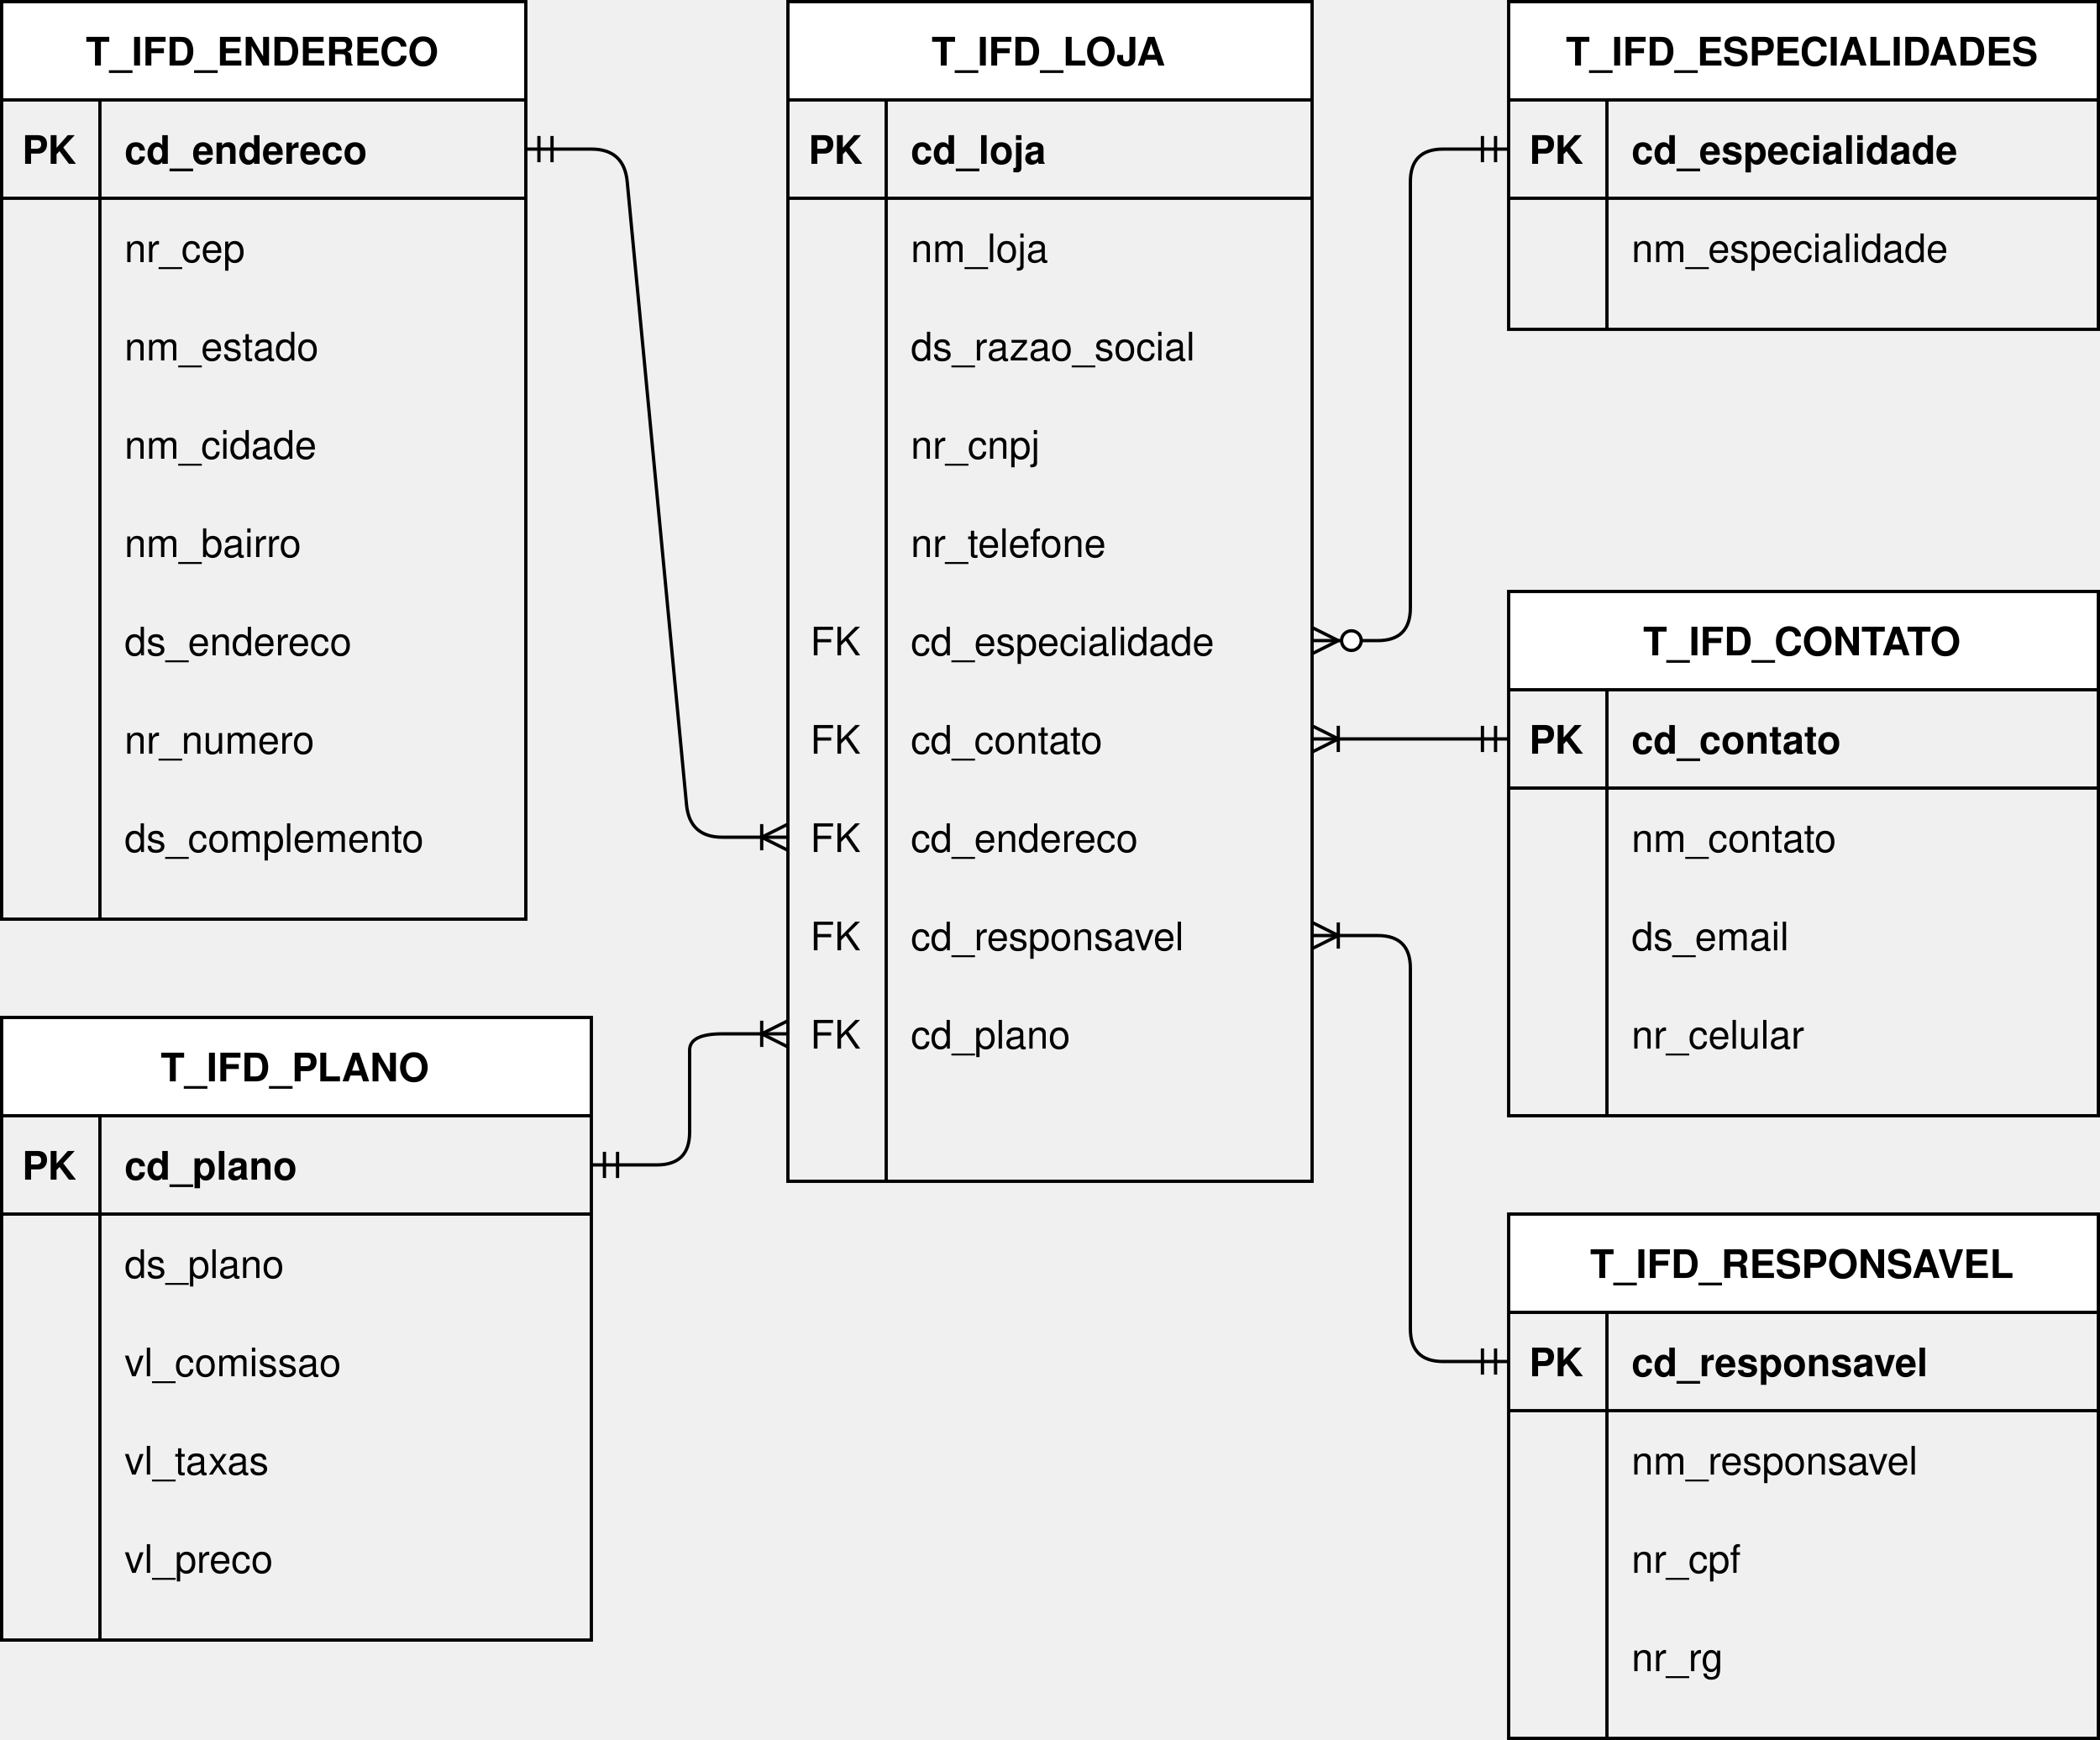
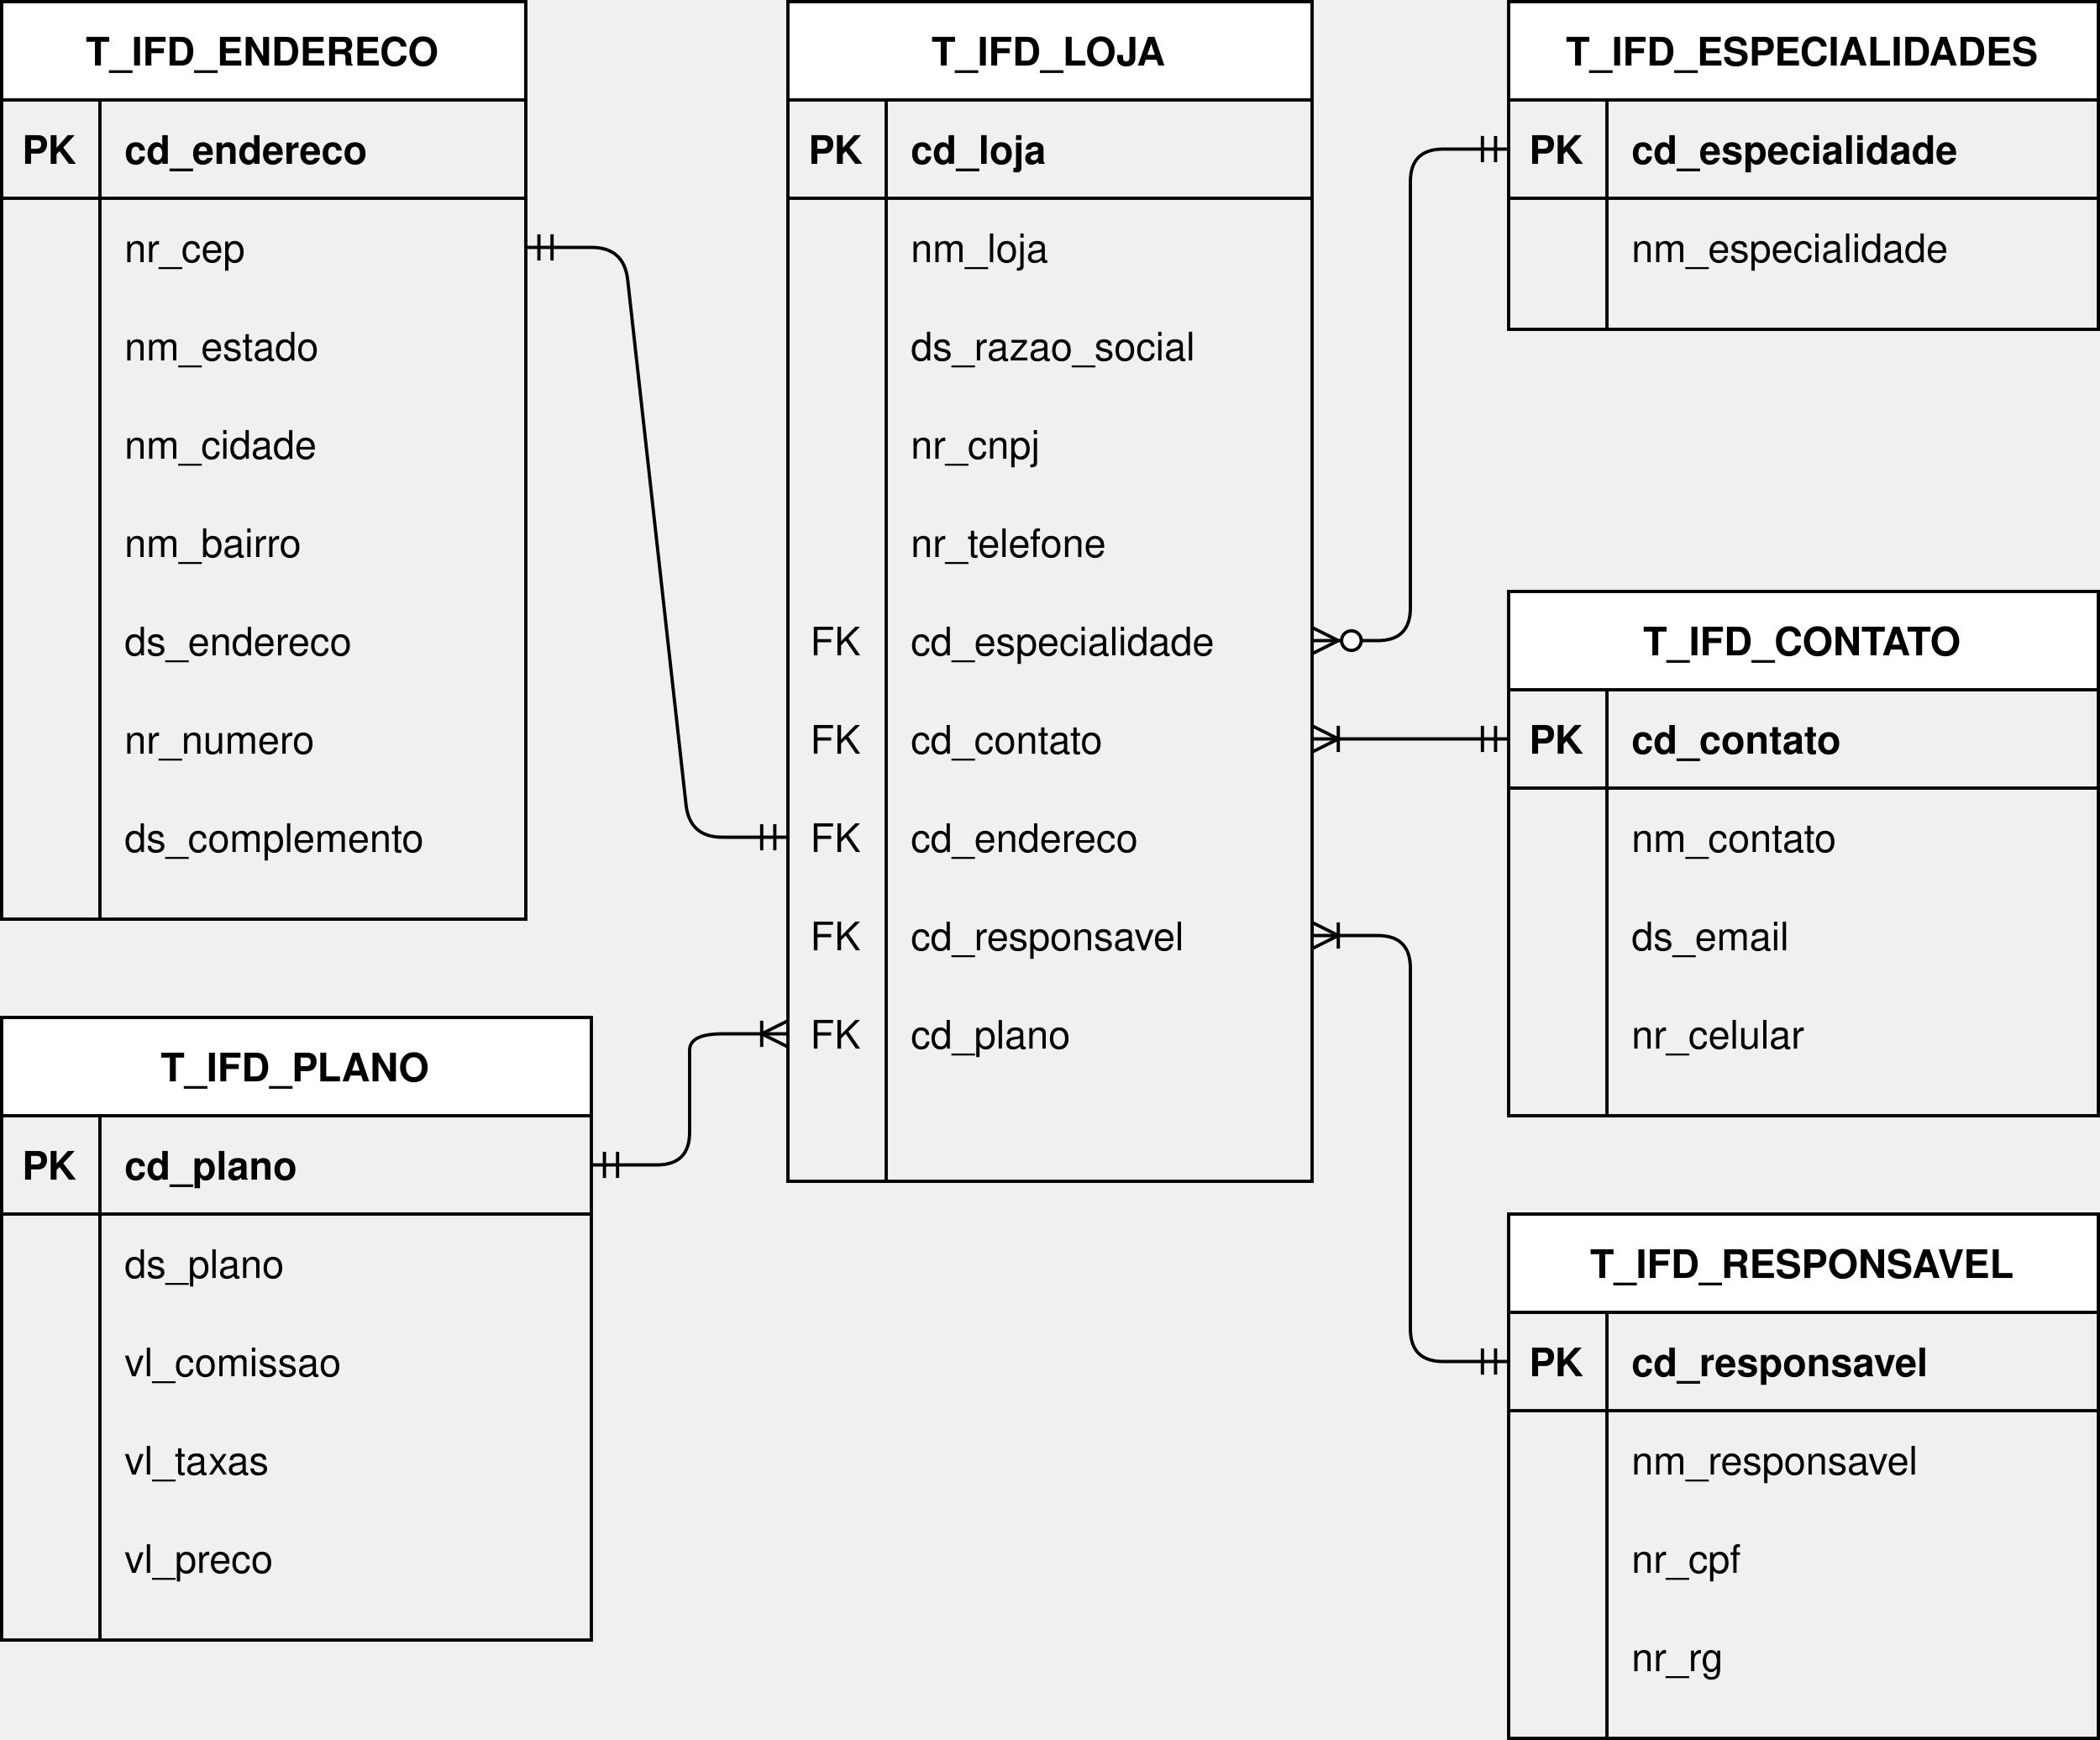
- <svg xmlns="http://www.w3.org/2000/svg" host="65bd71144e" version="1.1" width="641px" height="531px" viewBox="-0.5 -0.5 641 531" content="&lt;mxfile&gt;&lt;diagram id=&quot;hc0DqKiAPrMs2wbI2d8e&quot; name=&quot;Page-1&quot;&gt;7Z3xc6I4FMf/Gn+8HSNi64+tdff2zm07bedu7ycnC6myg4SJaVf3r78gBJTEHdAYQpaZzlQiRPi+54e85PHsOZPV5hOB8fIL9lHYG/T9Tc+56w0GYDjos39JyzZtcV2QNixI4Gc7FQ3PwU+UNWbHLd4CH60PdqQYhzSIDxs9HEXIowdtkBD843C3VxwefmoMF0hoePZgKLb+G/h0mbaO+/2i/U8ULJbZJ7v8jRXk+2YN6yX08Y+9JmfacyYEY5q+Wm0mKEy047Kkx3088m5+XgRFtMoBg/SAdxi+ZZf2Mv/88W4+e/jrJjtDuuVXzU42Tl5S+C1pul1TSGhmHKfPGpjcFAYRIqwB7LbDEMbrYLd72rIMQn8Gt/iN8o741u1rsEH+U2qbZF9mphnrLNlMOn9lnT9nJ5O8DcNgEbHXHrvU5BNvCVqzc5nBNc32EMXI9HlHhKLNXlMmzieEV4iSLduFv8sNteUmTjd/FFYHo6xtuWdxhzfCzNMWedeFNdiLzCBy4ziCcY6ahF0kDWD4xJwdRouddQ7FTxT0CY5fIFkgmjXEOEi0m74zgXKZgzCc4BAnNoxwlPREcZy9GaJXfuw3TClecVNlV553urtq95b9MR0m/Q9uz2WnO2HboNhmf8nuhE5wtKaEeU7SB2IG/IESI0oMOKhswMxgTlWDKbDXULDX49/1LLajFSwsVtsY/ZIxyl8azJR7DXfEWQa+jyKpyk5llfdkdS6kqiuo6vnzEH+HDUvL+ZPue7uOoRdEi1l65KikvXsB7TfHPfxSthi1gkhlS5lFpJFGIl2daS/lXxrkB7y/6jgaVZZYA46uBUmjVStwpFrrBvAz7vBzNn4qj2AV2IuHay3nz7iyxhr4A4Cgqb+eE/gT4vkae0xCO0BUXfQGQATEuLkjUV0S5bG1FhSdG0ybgSJQXWUdLBIj3ojMvSj+bgeDaqjdAIQG4p2gg1BtCLkaIZSfXrshVGMaVQOEJNOkDEIUsctPFLECRPUnrrWCSLwNdCCqDaJrnSASJ1U/Nj1VfRqKhpV11oEicX7U8+doHaMkLgt86NvCo+qyNxGdnT3Y74A0KGZvtIRnklCinUQqnM8IJAEgXT/brdRTbAeN6kjeCI66ZTMFOBpqxZG4ctZWHBm1egaAuH6WDJEiHxHkWcMjo1fRAOjW0RTw6Eonj/hUuQU8Mms1TTKJynhEWMzGXAe+I0tW0+rI3sh62rkzox2SEktoRZIYZLcUSTWU1oIkMRRmSIpDGNkyPqoheBPT2eLYP02Kn97fTZ+mk4ejVviNEuP/ODUzfnCtwkRiFGHi7UJvavxVZRs2kBsvyd1raXJ87ntG3C0cMTBoUTx9Wop8DQs0cPtwurQMBWzSmSXvnBt8mDGOdarfxHWASZqW4aHYdCYpF7sJBnUZGQoYpDNV3hGX6VrJIKPyMRxx4S1azZmDQN/4oZFyvZvA0LnPn3UY6mnOk3fOjawN4VB1lXVwSAx+GYc8ixLCaujdAIfcLh9MBYd0psq7545gzeCQa1QymCsOMhmHvsGAEEvGQzX0boJDXSKYCg7pzJR37Sih4BqVBeaKg0x/3ZpJa+WKN0GiLgVMAYm0psjzfttOIqPyv0biYk1E5tHbClkzIjI68Ws06DikgEM6c+NHdlRSyD3PDA6J4S4bEXl4FYdoxc7ZEhjVEL0JGInhcZr4NXm4f7l56fK+Ep05an6VBn8tMRBQURF11I4AWmveV+61Z+V9yUym5Dslxs8tzfsaGRVCj6TPUbXksc7T0r5qGOAXNw/3UgbpImoFaJKlfV0KTVd2BNQjowLqK0lAvWoLl5QL3gCHrrqIWgGHZKlfF+OQHQF17nhmcEgaUKMVDCx5orOG3E1Q6Nx0xo5CvSOZXxfD0LmxtSEYqq6yDgyJ4e8uCz58CyGxBETVBW8ARGNxPJrO6T3Obu67Gb2e5EnOoewxcumU3liFgdoxXtU6pTeubsQGpvTG4ni1pVN6ue8Zca8Yt/e5/9Mm9GrI38SdoxvCKgCTzgm9sR0j2LFRI9ixOIJlgXQrqKRc7iYo1I5KF4ZTSOd03vjchSBDKGRUmQvAY5I9Vd/DJEEmWK+hLSRSUtfiUiQC/a6whQIUaZ3TA/1zo2szYFT4niE0EkNgRiMKN6xXK1BUR/BGWNQVuFDBItkTnZdjkR0lLgrfM4RFYtTLWBTb8yRVHcGbYJHkx3QE4ZG/QHyCjF1YQLdPKIQ0wNG0eCedRksXGwC7utslXYWZb6LIvyFkJ9X0iRnjBX+B0baXrVAUb61g5D/sbIU2Af3Kj2av/0us8sHNtu42/DuQbGz5RsQu/uv+xt5RyWZx2G6LHycxWiYBfiNepgEv20Y5ZpPdeKn0RKCqX6U8GDhYjOCNZCfsOzo4D5mBs894TJhcuE4pv9kpu0h6RdlBhZcI/YByonS5o1QGoaOdu+XXXdEDK0x8NeiB/VM8EFzAA3kG6aEHOoZ5YO5y3HPKy2xVXbDc0RBc0AWPFc19mj4/Ptw/3/wznR29Hf1Gq63l5yeGVSfIlTw/AbrCuRIbqqmce7Fxsz2lc4FZtXPzB8la++MPp6271jFDEwPqroKuEkjpXHoFltTQBWYV0QWyKrqrNhFKveyNEKmbblRBJJ3LsMCSirrArJK6QFZTl8y9+NUWEpk92diV1FVCIr2rsJYU1QVmVdUFsrK6ZE4WtpBISU3di5FoWOGxxW7SeS/aPpx1znzXnFlnPjmcEdLtl5yk6qzzwD3saFT+wS+Fs87DCuPybumtyLQ/cEGulTEueHXoOMOy41ReehuVPLC8gKLSA4/VjJo+P04nn29mn+9u7qbPR29Jv/HSR9VoEJRJdNrtqisdJZpwaHTtKDC0pnhU4X5mDJ2H0vJRaB0jj0nYih+mOHHto4YhGhlVd2WkVGBK69oHd4a2h/e575nBKFdaSqpVjFIvfBNMkpTrF4RXG2X9RAS3MdQfShLM+M+5GxNm5fUdeKTvnhhnuaWOhuWOTo6z2CbBmO7vTmC8/IJ9lOzxPw==&lt;/diagram&gt;&lt;/mxfile&gt;">
+ <svg xmlns="http://www.w3.org/2000/svg" host="65bd71144e" version="1.1" width="641px" height="531px" viewBox="-0.5 -0.5 641 531" content="&lt;mxfile&gt;&lt;diagram id=&quot;hc0DqKiAPrMs2wbI2d8e&quot; name=&quot;Page-1&quot;&gt;7Z1Rc9o4EMc/DY+9QRhDeEwI7fWOJpkkc9d7YlRbAXeM5RFOAv30J2PLBiRaG4Qkq57pTLFsC/u/m5+1q7XoOOPl+hOB8eIL9lHY6XX9dce57fR6PXcI6H9pyyZrGThXWcOcBH7WBMqGp+AHyhu7eetr4KPV3oEJxmESxPuNHo4i5CV7bZAQ/L5/2AsO9781hnPENTx5MORb/w38ZJG1jrrdsv1PFMwX+Te7bMcSsmPzhtUC+vh9p8mZdJwxwTjJPi3XYxSm2jFZsvM+HtlbXBdBUVLlhF52whsMX/Nbe559/ng7m97/dZ1fYbJhd00vNk4/JvBb2nSzSiBJcuM4XdpA5U5gECFCG8B2OwxhvAq2h2ctiyD0p3CDXxPWEdu6eQnWyH/MbJMeS800pZ2lm2nnL7Tzp/xi0t0wDOYR/ezRW02/8YagFb2WKVwl+RG8GLk+b4gkaL3TlIvzCeElSsiGHsL2MkNtmImzzffS6mCQty12LO6wRph72rzourQG/ZAbRGwchzPOUZPQm0wCGD5SZ4fRfGudffFTBX2C42dI5ijJG2IcpNpN3qhAhcxBGI5xiFMbRjhKe0pwnO8M0Qs79xtOErxkpsrvvOh0e9fuDf1HdRh3/3A7Lr3cMd0G5Tb9lx5OkjGOVgmhnpP2gagB31FqRIEBe5UNmBvMqWowCfbqc/Z6+Luexba0gqXFahuje2CMwz8aTJV7CbfEWQS+jyKhyk5llXdkdS6kqsup6vmzEH+HmqVl/MmOvVnF0Aui+TQ7c3CgvXsB7dfHPfxSthg0gkiHljKLSAOFRBqeaS/pfzTID1h/1XE0qCyxAhxdcZJGy0bgSLbWGvAzavFzNn4qj2Al2IuFaw3nz6iyxgr4AwCnqb+aEfgD4tkKe1RCO0BUXXQNIAJ83NySqC6JithaCYrODabNQBGorrIKFvERb0RmXhR/t4NBNdTWAKEe/yRoIVQbQq5CCBWX12wI1UijKoCQIE1KIZQgevupIlaAqH7iWimI+MdAC6LaILpSCSI+qfpRd6r6NBT1K+usAkV8ftTzZ2gVozQuC3zo28Kj6rLriM7OHuy3QOqV2Rsl4ZkglGgmkUrnMwJJAAjnz7Yz9Qm2g0Z1JNeCo3baTAKO+kpxxM+cNRVHRs2eAcDPn6VDpMhHBHnW8MjoWTQA2nk0CTwaquQRS5VbwCOzZtMESVTKI0JjNuo68A1ZMptWR3Yt82nnZkZbJKWWUIokPshuKJJqKK0ESXwoTJEUhzCyZXxUQ3Ad6Wx+7J8VxU/ubiePk/H9USv8RoXxH06tjO9dyTARH0WY+LhQWxo/rGxDDbXxgtq9hhbHF75nxNPC4QODBsXTp5XI17CAhseH05ZlSGCTyip559zgw4xxrFP9Ia4CTMKyDA/FpjNJutg6GNRWZEhgkMpSeYefpmskg4yqx3D4ibdoOaMOAn3jh0bS9daBoXPfP2sx1FFcJ++cG1kbwqHqKqvgEB/8Ug55FhWE1dBbA4fcth5MBodUlsq7545gzeCQa1QxmMsPMimHvsGAEEvGQzX01sGhthBMBodUVsq7diyh4BpVBebyg0x/1ZiktXTFdZCoLQGTQCKlJfKs36aTyKj6rwE/WRORWfS6RNaMiIwu/Br0Wg5J4JDK2viBHSspFJ5nBof4cJeOiDy8jEO0pNdsCYxqiK4DRnx4nBV+je/vnq+f27qvVGeGmp+VwV8JDARkrIg6aEYArbTuq/Das+q+RCaT8jfFx88NrfsaGBVCD4TvUTXktc7Tyr5qGOAnDw/3UgZpI2oJaBKVfV0KTUM7AuqBUQH1UBBQL5vCJemCa+DQsI2oJXBIVPp1MQ7ZEVAXjmcGh4QBNVrCwJI3OmvIrYNC55YzthTqHKn8uhiGzo2tDcFQdZVVYIgPf7dV8OFrCIklIKouuAYQjfjxaJbTe5he37UZvY7gTc6+6DVyYUpvJMNAzRivKk3pjaobUUNKb8SPVxua0it8z4hnxai57/2fltCrIb+OJ0c7hJUAJpUJvZEdI9iRUSPYET+CpYF0I6gkXW4dFGrGSheGU0hlOm907kSQIRQyapkLwGKSHVXfwrRAJlitoC0kkrKuxaVIBLrtwhYSUKQ0pwe650bXZsCo9D1DaMSHwJRGCVzTXq1AUR3BtbCoXeBCBotEb3RejkV2LHFR+p4hLOKjXsqi2J43qeoIroNFVX4VG/lzxBJk9MaCZPOIQpgEOJqUe7I0WjbZAOjd3SySZZj7Jor8a0K2Uk0eqTGe8RcYbTr5DEW5awkj/35rK7QOkq/M0enn/9LPf7j51u16Z9fthm1E9Oa/Fl9JN3bOSjfL07Zb7DyB0XIJ8Cvxcg1Y/V7CMJsexn66IRWo6p9SEQzsTUawRrIV9g3tXYfIwPl3PKRM3nEd5hOswPlwkiO7pfys0k1+2VEfHHSU6cB1tPW34sYruuCxJUsfJ08P93dP1/9Mpkdh8BvNdR1Wr/erpielVK+DdtlSgQ3lrFt6sVGLPQuXArNWLi1e42ns0vunzXrVMYOO4Uy7fqkUSKmc+AKWrGAKzFrCFIjWMF02iVDyZddCpDbZI4NIKifBgCXrmQKzFjQFohVNycyLX2whkdmpnnZBUykkUjsHZsmSpsCsNU2BaFFTMiNzW0gkZUXTi5GoX+GlsTbpvBNt72edc981J+vMksM5Id3ugZNUzTr33P2OBoc/tyQx69yvMC7X6IPgFB/sXsAHWZ3zngsyrYxxweG+4/QPHaeqBxapcuaBhxMoMj3w2Io9k6eHyfjz9fTz7fXt5OnoI+k3nvqoGg2CQxKd9rhqF+7hTdg3euUe0Ldm6Z7S/cwYOvfFP4K+ipFHJWzEzwKcOPdRwxBaRtXtIj4yMKV07oM5Q9PD+8L3zGCUK1zIp1GMki+8DiYJFkvnhJcbZf1ABDcx1O8LCszYj2kbE2YVb9ezSN89Mc5yDzrqH3YkMc6qsly8XB8s/ey4A57oTKc4rtCJfu2RQOCRjmYH/FCEfqzC8dRI/wM46AlISzbRTYJxsns4gfHiC/ZResT/&lt;/diagram&gt;&lt;/mxfile&gt;">
  <defs>
    <clipPath id="mx-clip-240-30-30-30-0">
      <rect x="240" y="30" width="30" height="30" />
    </clipPath>
    <clipPath id="mx-clip-276-30-124-30-0">
      <rect x="276" y="30" width="124" height="30" />
    </clipPath>
    <clipPath id="mx-clip-276-60-124-30-0">
      <rect x="276" y="60" width="124" height="30" />
    </clipPath>
    <clipPath id="mx-clip-276-90-124-30-0">
      <rect x="276" y="90" width="124" height="30" />
    </clipPath>
    <clipPath id="mx-clip-276-120-124-30-0">
      <rect x="276" y="120" width="124" height="30" />
    </clipPath>
    <clipPath id="mx-clip-276-150-124-30-0">
      <rect x="276" y="150" width="124" height="30" />
    </clipPath>
    <clipPath id="mx-clip-240-180-30-30-0">
      <rect x="240" y="180" width="30" height="30" />
    </clipPath>
    <clipPath id="mx-clip-276-180-124-30-0">
      <rect x="276" y="180" width="124" height="30" />
    </clipPath>
    <clipPath id="mx-clip-240-210-30-30-0">
      <rect x="240" y="210" width="30" height="30" />
    </clipPath>
    <clipPath id="mx-clip-276-210-124-30-0">
      <rect x="276" y="210" width="124" height="30" />
    </clipPath>
    <clipPath id="mx-clip-240-240-30-30-0">
      <rect x="240" y="240" width="30" height="30" />
    </clipPath>
    <clipPath id="mx-clip-276-240-124-30-0">
      <rect x="276" y="240" width="124" height="30" />
    </clipPath>
    <clipPath id="mx-clip-240-270-30-30-0">
      <rect x="240" y="270" width="30" height="30" />
    </clipPath>
    <clipPath id="mx-clip-276-270-124-30-0">
      <rect x="276" y="270" width="124" height="30" />
    </clipPath>
    <clipPath id="mx-clip-240-300-30-30-0">
      <rect x="240" y="300" width="30" height="30" />
    </clipPath>
    <clipPath id="mx-clip-276-300-124-30-0">
      <rect x="276" y="300" width="124" height="30" />
    </clipPath>
    <clipPath id="mx-clip-0-30-30-30-0">
      <rect x="0" y="30" width="30" height="30" />
    </clipPath>
    <clipPath id="mx-clip-36-30-124-30-0">
      <rect x="36" y="30" width="124" height="30" />
    </clipPath>
    <clipPath id="mx-clip-36-60-124-30-0">
      <rect x="36" y="60" width="124" height="30" />
    </clipPath>
    <clipPath id="mx-clip-36-90-124-30-0">
      <rect x="36" y="90" width="124" height="30" />
    </clipPath>
    <clipPath id="mx-clip-36-120-124-30-0">
      <rect x="36" y="120" width="124" height="30" />
    </clipPath>
    <clipPath id="mx-clip-36-150-124-30-0">
      <rect x="36" y="150" width="124" height="30" />
    </clipPath>
    <clipPath id="mx-clip-36-180-124-30-0">
      <rect x="36" y="180" width="124" height="30" />
    </clipPath>
    <clipPath id="mx-clip-36-210-124-30-0">
      <rect x="36" y="210" width="124" height="30" />
    </clipPath>
    <clipPath id="mx-clip-36-240-124-30-0">
      <rect x="36" y="240" width="124" height="30" />
    </clipPath>
    <clipPath id="mx-clip-460-210-30-30-0">
      <rect x="460" y="210" width="30" height="30" />
    </clipPath>
    <clipPath id="mx-clip-496-210-144-30-0">
      <rect x="496" y="210" width="144" height="30" />
    </clipPath>
    <clipPath id="mx-clip-496-240-144-30-0">
      <rect x="496" y="240" width="144" height="30" />
    </clipPath>
    <clipPath id="mx-clip-496-270-144-30-0">
      <rect x="496" y="270" width="144" height="30" />
    </clipPath>
    <clipPath id="mx-clip-496-300-144-30-0">
      <rect x="496" y="300" width="144" height="30" />
    </clipPath>
    <clipPath id="mx-clip-0-340-30-30-0">
      <rect x="0" y="340" width="30" height="30" />
    </clipPath>
    <clipPath id="mx-clip-36-340-144-30-0">
      <rect x="36" y="340" width="144" height="30" />
    </clipPath>
    <clipPath id="mx-clip-36-370-144-30-0">
      <rect x="36" y="370" width="144" height="30" />
    </clipPath>
    <clipPath id="mx-clip-36-400-144-30-0">
      <rect x="36" y="400" width="144" height="30" />
    </clipPath>
    <clipPath id="mx-clip-36-430-144-30-0">
      <rect x="36" y="430" width="144" height="30" />
    </clipPath>
    <clipPath id="mx-clip-36-460-144-30-0">
      <rect x="36" y="460" width="144" height="30" />
    </clipPath>
    <clipPath id="mx-clip-460-400-30-30-0">
      <rect x="460" y="400" width="30" height="30" />
    </clipPath>
    <clipPath id="mx-clip-496-400-144-30-0">
      <rect x="496" y="400" width="144" height="30" />
    </clipPath>
    <clipPath id="mx-clip-496-430-144-30-0">
      <rect x="496" y="430" width="144" height="30" />
    </clipPath>
    <clipPath id="mx-clip-496-460-144-30-0">
      <rect x="496" y="460" width="144" height="30" />
    </clipPath>
    <clipPath id="mx-clip-496-490-144-30-0">
      <rect x="496" y="490" width="144" height="30" />
    </clipPath>
    <clipPath id="mx-clip-460-30-30-30-0">
      <rect x="460" y="30" width="30" height="30" />
    </clipPath>
    <clipPath id="mx-clip-496-30-144-30-0">
      <rect x="496" y="30" width="144" height="30" />
    </clipPath>
    <clipPath id="mx-clip-496-60-144-30-0">
      <rect x="496" y="60" width="144" height="30" />
    </clipPath>
  </defs>
  <g>
    <path d="M 240 30 L 240 0 L 400 0 L 400 30" fill="#ffffff" stroke="#000000" stroke-miterlimit="10" pointer-events="all" />
    <path d="M 240 30 L 240 360 L 400 360 L 400 30" fill="none" stroke="#000000" stroke-miterlimit="10" pointer-events="none" />
    <path d="M 240 30 L 400 30" fill="none" stroke="#000000" stroke-miterlimit="10" pointer-events="none" />
    <path d="M 270 30 L 270 360" fill="none" stroke="#000000" stroke-miterlimit="10" pointer-events="none" />
    <g fill="#000000" font-family="Helvetica" font-weight="bold" pointer-events="none" text-anchor="middle" font-size="12px">
      <text x="319.5" y="19.5">
                T_IFD_LOJA
            </text>
    </g>
    <path d="M 240 30 M 400 30 M 400 60 L 240 60" fill="none" stroke="#000000" stroke-miterlimit="10" pointer-events="none" />
    <path d="M 240 30 M 270 30 M 270 60 M 240 60" fill="none" stroke="#000000" stroke-miterlimit="10" pointer-events="none" />
    <g fill="#000000" font-family="Helvetica" font-weight="bold" pointer-events="none" clip-path="url(#mx-clip-240-30-30-30-0)" text-anchor="middle" font-size="12px">
      <text x="254.5" y="49.5">
                PK
            </text>
    </g>
    <path d="M 270 30 M 400 30 M 400 60 M 270 60" fill="none" stroke="#000000" stroke-miterlimit="10" pointer-events="none" />
    <g fill="#000000" font-family="Helvetica" font-weight="bold" text-decoration="underline" pointer-events="none" clip-path="url(#mx-clip-276-30-124-30-0)" font-size="12px">
      <text x="277.5" y="49.5">
                cd_loja
            </text>
    </g>
    <path d="M 240 60 M 400 60 M 400 90 M 240 90" fill="none" stroke="#000000" stroke-miterlimit="10" pointer-events="none" />
    <path d="M 240 60 M 270 60 M 270 90 M 240 90" fill="none" stroke="#000000" stroke-miterlimit="10" pointer-events="none" />
    <path d="M 270 60 M 400 60 M 400 90 M 270 90" fill="none" stroke="#000000" stroke-miterlimit="10" pointer-events="none" />
    <g fill="#000000" font-family="Helvetica" pointer-events="none" clip-path="url(#mx-clip-276-60-124-30-0)" font-size="12px">
      <text x="277.5" y="79.5">
                nm_loja
            </text>
    </g>
    <path d="M 240 90 M 400 90 M 400 120 M 240 120" fill="none" stroke="#000000" stroke-miterlimit="10" pointer-events="none" />
    <path d="M 240 90 M 270 90 M 270 120 M 240 120" fill="none" stroke="#000000" stroke-miterlimit="10" pointer-events="none" />
    <path d="M 270 90 M 400 90 M 400 120 M 270 120" fill="none" stroke="#000000" stroke-miterlimit="10" pointer-events="none" />
    <g fill="#000000" font-family="Helvetica" pointer-events="none" clip-path="url(#mx-clip-276-90-124-30-0)" font-size="12px">
      <text x="277.5" y="109.5">
                ds_razao_social
            </text>
    </g>
    <path d="M 240 120 M 400 120 M 400 150 M 240 150" fill="none" stroke="#000000" stroke-miterlimit="10" pointer-events="none" />
    <path d="M 240 120 M 270 120 M 270 150 M 240 150" fill="none" stroke="#000000" stroke-miterlimit="10" pointer-events="none" />
    <path d="M 270 120 M 400 120 M 400 150 M 270 150" fill="none" stroke="#000000" stroke-miterlimit="10" pointer-events="none" />
    <g fill="#000000" font-family="Helvetica" pointer-events="none" clip-path="url(#mx-clip-276-120-124-30-0)" font-size="12px">
      <text x="277.5" y="139.5">
                nr_cnpj
            </text>
    </g>
    <path d="M 240 150 M 400 150 M 400 180 M 240 180" fill="none" stroke="#000000" stroke-miterlimit="10" pointer-events="none" />
    <path d="M 240 150 M 270 150 M 270 180 M 240 180" fill="none" stroke="#000000" stroke-miterlimit="10" pointer-events="none" />
    <path d="M 270 150 M 400 150 M 400 180 M 270 180" fill="none" stroke="#000000" stroke-miterlimit="10" pointer-events="none" />
    <g fill="#000000" font-family="Helvetica" pointer-events="none" clip-path="url(#mx-clip-276-150-124-30-0)" font-size="12px">
      <text x="277.5" y="169.5">
                nr_telefone
            </text>
    </g>
    <path d="M 240 180 M 400 180 M 400 210 M 240 210" fill="none" stroke="#000000" stroke-miterlimit="10" pointer-events="none" />
    <path d="M 240 180 M 270 180 M 270 210 M 240 210" fill="none" stroke="#000000" stroke-miterlimit="10" pointer-events="none" />
    <g fill="#000000" font-family="Helvetica" pointer-events="none" clip-path="url(#mx-clip-240-180-30-30-0)" text-anchor="middle" font-size="12px">
      <text x="254.5" y="199.5">
                FK
            </text>
    </g>
    <path d="M 270 180 M 400 180 M 400 210 M 270 210" fill="none" stroke="#000000" stroke-miterlimit="10" pointer-events="none" />
    <g fill="#000000" font-family="Helvetica" pointer-events="none" clip-path="url(#mx-clip-276-180-124-30-0)" font-size="12px">
      <text x="277.5" y="199.5">
                cd_especialidade
            </text>
    </g>
    <path d="M 240 210 M 400 210 M 400 240 M 240 240" fill="none" stroke="#000000" stroke-miterlimit="10" pointer-events="none" />
    <path d="M 240 210 M 270 210 M 270 240 M 240 240" fill="none" stroke="#000000" stroke-miterlimit="10" pointer-events="none" />
    <g fill="#000000" font-family="Helvetica" pointer-events="none" clip-path="url(#mx-clip-240-210-30-30-0)" text-anchor="middle" font-size="12px">
      <text x="254.5" y="229.5">
                FK
            </text>
    </g>
    <path d="M 270 210 M 400 210 M 400 240 M 270 240" fill="none" stroke="#000000" stroke-miterlimit="10" pointer-events="none" />
    <g fill="#000000" font-family="Helvetica" pointer-events="none" clip-path="url(#mx-clip-276-210-124-30-0)" font-size="12px">
      <text x="277.5" y="229.5">
                cd_contato
            </text>
    </g>
    <path d="M 240 240 M 400 240 M 400 270 M 240 270" fill="none" stroke="#000000" stroke-miterlimit="10" pointer-events="none" />
    <path d="M 240 240 M 270 240 M 270 270 M 240 270" fill="none" stroke="#000000" stroke-miterlimit="10" pointer-events="none" />
    <g fill="#000000" font-family="Helvetica" pointer-events="none" clip-path="url(#mx-clip-240-240-30-30-0)" text-anchor="middle" font-size="12px">
      <text x="254.5" y="259.5">
                FK
            </text>
    </g>
    <path d="M 270 240 M 400 240 M 400 270 M 270 270" fill="none" stroke="#000000" stroke-miterlimit="10" pointer-events="none" />
    <g fill="#000000" font-family="Helvetica" pointer-events="none" clip-path="url(#mx-clip-276-240-124-30-0)" font-size="12px">
      <text x="277.5" y="259.5">
                cd_endereco
            </text>
    </g>
    <path d="M 240 270 M 400 270 M 400 300 M 240 300" fill="none" stroke="#000000" stroke-miterlimit="10" pointer-events="none" />
    <path d="M 240 270 M 270 270 M 270 300 M 240 300" fill="none" stroke="#000000" stroke-miterlimit="10" pointer-events="none" />
    <g fill="#000000" font-family="Helvetica" pointer-events="none" clip-path="url(#mx-clip-240-270-30-30-0)" text-anchor="middle" font-size="12px">
      <text x="254.5" y="289.5">
                FK
            </text>
    </g>
    <path d="M 270 270 M 400 270 M 400 300 M 270 300" fill="none" stroke="#000000" stroke-miterlimit="10" pointer-events="none" />
    <g fill="#000000" font-family="Helvetica" pointer-events="none" clip-path="url(#mx-clip-276-270-124-30-0)" font-size="12px">
      <text x="277.5" y="289.5">
                cd_responsavel
            </text>
    </g>
    <path d="M 240 300 M 400 300 M 400 330 M 240 330" fill="none" stroke="#000000" stroke-miterlimit="10" pointer-events="none" />
    <path d="M 240 300 M 270 300 M 270 330 M 240 330" fill="none" stroke="#000000" stroke-miterlimit="10" pointer-events="none" />
    <g fill="#000000" font-family="Helvetica" pointer-events="none" clip-path="url(#mx-clip-240-300-30-30-0)" text-anchor="middle" font-size="12px">
      <text x="254.5" y="319.5">
                FK
            </text>
    </g>
    <path d="M 270 300 M 400 300 M 400 330 M 270 330" fill="none" stroke="#000000" stroke-miterlimit="10" pointer-events="none" />
    <g fill="#000000" font-family="Helvetica" pointer-events="none" clip-path="url(#mx-clip-276-300-124-30-0)" font-size="12px">
      <text x="277.5" y="319.5">
                cd_plano
            </text>
    </g>
    <path d="M 0 30 L 0 0 L 160 0 L 160 30" fill="#ffffff" stroke="#000000" stroke-miterlimit="10" pointer-events="none" />
    <path d="M 0 30 L 0 280 L 160 280 L 160 30" fill="none" stroke="#000000" stroke-miterlimit="10" pointer-events="none" />
    <path d="M 0 30 L 160 30" fill="none" stroke="#000000" stroke-miterlimit="10" pointer-events="none" />
    <path d="M 30 30 L 30 280" fill="none" stroke="#000000" stroke-miterlimit="10" pointer-events="none" />
    <g fill="#000000" font-family="Helvetica" font-weight="bold" pointer-events="none" text-anchor="middle" font-size="12px">
      <text x="79.5" y="19.5">
                T_IFD_ENDERECO
            </text>
    </g>
    <path d="M 0 30 M 160 30 M 160 60 L 0 60" fill="none" stroke="#000000" stroke-miterlimit="10" pointer-events="none" />
    <path d="M 0 30 M 30 30 M 30 60 M 0 60" fill="none" stroke="#000000" stroke-miterlimit="10" pointer-events="none" />
    <g fill="#000000" font-family="Helvetica" font-weight="bold" pointer-events="none" clip-path="url(#mx-clip-0-30-30-30-0)" text-anchor="middle" font-size="12px">
      <text x="14.5" y="49.5">
                PK
            </text>
    </g>
    <path d="M 30 30 M 160 30 M 160 60 M 30 60" fill="none" stroke="#000000" stroke-miterlimit="10" pointer-events="none" />
    <g fill="#000000" font-family="Helvetica" font-weight="bold" text-decoration="underline" pointer-events="none" clip-path="url(#mx-clip-36-30-124-30-0)" font-size="12px">
      <text x="37.5" y="49.5">
                cd_endereco
            </text>
    </g>
    <path d="M 0 60 M 160 60 M 160 90 M 0 90" fill="none" stroke="#000000" stroke-miterlimit="10" pointer-events="none" />
    <path d="M 0 60 M 30 60 M 30 90 M 0 90" fill="none" stroke="#000000" stroke-miterlimit="10" pointer-events="none" />
    <path d="M 30 60 M 160 60 M 160 90 M 30 90" fill="none" stroke="#000000" stroke-miterlimit="10" pointer-events="none" />
    <g fill="#000000" font-family="Helvetica" pointer-events="none" clip-path="url(#mx-clip-36-60-124-30-0)" font-size="12px">
      <text x="37.5" y="79.5">
                nr_cep
            </text>
    </g>
    <path d="M 0 90 M 160 90 M 160 120 M 0 120" fill="none" stroke="#000000" stroke-miterlimit="10" pointer-events="none" />
    <path d="M 0 90 M 30 90 M 30 120 M 0 120" fill="none" stroke="#000000" stroke-miterlimit="10" pointer-events="none" />
    <path d="M 30 90 M 160 90 M 160 120 M 30 120" fill="none" stroke="#000000" stroke-miterlimit="10" pointer-events="none" />
    <g fill="#000000" font-family="Helvetica" pointer-events="none" clip-path="url(#mx-clip-36-90-124-30-0)" font-size="12px">
      <text x="37.5" y="109.5">
                nm_estado
            </text>
    </g>
    <path d="M 0 120 M 160 120 M 160 150 M 0 150" fill="none" stroke="#000000" stroke-miterlimit="10" pointer-events="none" />
    <path d="M 0 120 M 30 120 M 30 150 M 0 150" fill="none" stroke="#000000" stroke-miterlimit="10" pointer-events="none" />
    <path d="M 30 120 M 160 120 M 160 150 M 30 150" fill="none" stroke="#000000" stroke-miterlimit="10" pointer-events="none" />
    <g fill="#000000" font-family="Helvetica" pointer-events="none" clip-path="url(#mx-clip-36-120-124-30-0)" font-size="12px">
      <text x="37.5" y="139.5">
                nm_cidade
            </text>
    </g>
    <path d="M 0 150 M 160 150 M 160 180 M 0 180" fill="none" stroke="#000000" stroke-miterlimit="10" pointer-events="none" />
    <path d="M 0 150 M 30 150 M 30 180 M 0 180" fill="none" stroke="#000000" stroke-miterlimit="10" pointer-events="none" />
    <path d="M 30 150 M 160 150 M 160 180 M 30 180" fill="none" stroke="#000000" stroke-miterlimit="10" pointer-events="none" />
    <g fill="#000000" font-family="Helvetica" pointer-events="none" clip-path="url(#mx-clip-36-150-124-30-0)" font-size="12px">
      <text x="37.5" y="169.5">
                nm_bairro
            </text>
    </g>
    <path d="M 0 180 M 160 180 M 160 210 M 0 210" fill="none" stroke="#000000" stroke-miterlimit="10" pointer-events="none" />
    <path d="M 0 180 M 30 180 M 30 210 M 0 210" fill="none" stroke="#000000" stroke-miterlimit="10" pointer-events="none" />
    <path d="M 30 180 M 160 180 M 160 210 M 30 210" fill="none" stroke="#000000" stroke-miterlimit="10" pointer-events="none" />
    <g fill="#000000" font-family="Helvetica" pointer-events="none" clip-path="url(#mx-clip-36-180-124-30-0)" font-size="12px">
      <text x="37.5" y="199.5">
                ds_endereco
            </text>
    </g>
    <path d="M 0 210 M 160 210 M 160 240 M 0 240" fill="none" stroke="#000000" stroke-miterlimit="10" pointer-events="none" />
    <path d="M 0 210 M 30 210 M 30 240 M 0 240" fill="none" stroke="#000000" stroke-miterlimit="10" pointer-events="none" />
    <path d="M 30 210 M 160 210 M 160 240 M 30 240" fill="none" stroke="#000000" stroke-miterlimit="10" pointer-events="none" />
    <g fill="#000000" font-family="Helvetica" pointer-events="none" clip-path="url(#mx-clip-36-210-124-30-0)" font-size="12px">
      <text x="37.5" y="229.5">
                nr_numero
            </text>
    </g>
    <path d="M 0 240 M 160 240 M 160 270 M 0 270" fill="none" stroke="#000000" stroke-miterlimit="10" pointer-events="none" />
    <path d="M 0 240 M 30 240 M 30 270 M 0 270" fill="none" stroke="#000000" stroke-miterlimit="10" pointer-events="none" />
    <path d="M 30 240 M 160 240 M 160 270 M 30 270" fill="none" stroke="#000000" stroke-miterlimit="10" pointer-events="none" />
    <g fill="#000000" font-family="Helvetica" pointer-events="none" clip-path="url(#mx-clip-36-240-124-30-0)" font-size="12px">
      <text x="37.5" y="259.5">
                ds_complemento
            </text>
    </g>
    <path d="M 460 210 L 460 180 L 640 180 L 640 210" fill="#ffffff" stroke="#000000" stroke-miterlimit="10" pointer-events="none" />
    <path d="M 460 210 L 460 340 L 640 340 L 640 210" fill="none" stroke="#000000" stroke-miterlimit="10" pointer-events="none" />
    <path d="M 460 210 L 640 210" fill="none" stroke="#000000" stroke-miterlimit="10" pointer-events="none" />
    <path d="M 490 210 L 490 340" fill="none" stroke="#000000" stroke-miterlimit="10" pointer-events="none" />
    <g fill="#000000" font-family="Helvetica" font-weight="bold" pointer-events="none" text-anchor="middle" font-size="12px">
      <text x="549.5" y="199.5">
                T_IFD_CONTATO
            </text>
    </g>
    <path d="M 460 210 M 640 210 M 640 240 L 460 240" fill="none" stroke="#000000" stroke-miterlimit="10" pointer-events="none" />
    <path d="M 460 210 M 490 210 M 490 240 M 460 240" fill="none" stroke="#000000" stroke-miterlimit="10" pointer-events="none" />
    <g fill="#000000" font-family="Helvetica" font-weight="bold" pointer-events="none" clip-path="url(#mx-clip-460-210-30-30-0)" text-anchor="middle" font-size="12px">
      <text x="474.5" y="229.5">
                PK
            </text>
    </g>
    <path d="M 490 210 M 640 210 M 640 240 M 490 240" fill="none" stroke="#000000" stroke-miterlimit="10" pointer-events="none" />
    <g fill="#000000" font-family="Helvetica" font-weight="bold" text-decoration="underline" pointer-events="none" clip-path="url(#mx-clip-496-210-144-30-0)" font-size="12px">
      <text x="497.5" y="229.5">
                cd_contato
            </text>
    </g>
    <path d="M 460 240 M 640 240 M 640 270 M 460 270" fill="none" stroke="#000000" stroke-miterlimit="10" pointer-events="none" />
    <path d="M 460 240 M 490 240 M 490 270 M 460 270" fill="none" stroke="#000000" stroke-miterlimit="10" pointer-events="none" />
    <path d="M 490 240 M 640 240 M 640 270 M 490 270" fill="none" stroke="#000000" stroke-miterlimit="10" pointer-events="none" />
    <g fill="#000000" font-family="Helvetica" pointer-events="none" clip-path="url(#mx-clip-496-240-144-30-0)" font-size="12px">
      <text x="497.5" y="259.5">
                nm_contato
            </text>
    </g>
    <path d="M 460 270 M 640 270 M 640 300 M 460 300" fill="none" stroke="#000000" stroke-miterlimit="10" pointer-events="none" />
    <path d="M 460 270 M 490 270 M 490 300 M 460 300" fill="none" stroke="#000000" stroke-miterlimit="10" pointer-events="none" />
    <path d="M 490 270 M 640 270 M 640 300 M 490 300" fill="none" stroke="#000000" stroke-miterlimit="10" pointer-events="none" />
    <g fill="#000000" font-family="Helvetica" pointer-events="none" clip-path="url(#mx-clip-496-270-144-30-0)" font-size="12px">
      <text x="497.5" y="289.5">
                ds_email
            </text>
    </g>
    <path d="M 460 300 M 640 300 M 640 330 M 460 330" fill="none" stroke="#000000" stroke-miterlimit="10" pointer-events="none" />
    <path d="M 460 300 M 490 300 M 490 330 M 460 330" fill="none" stroke="#000000" stroke-miterlimit="10" pointer-events="none" />
    <path d="M 490 300 M 640 300 M 640 330 M 490 330" fill="none" stroke="#000000" stroke-miterlimit="10" pointer-events="none" />
    <g fill="#000000" font-family="Helvetica" pointer-events="none" clip-path="url(#mx-clip-496-300-144-30-0)" font-size="12px">
      <text x="497.5" y="319.5">
                nr_celular
            </text>
    </g>
    <path d="M 0 340 L 0 310 L 180 310 L 180 340" fill="#ffffff" stroke="#000000" stroke-miterlimit="10" pointer-events="none" />
    <path d="M 0 340 L 0 500 L 180 500 L 180 340" fill="none" stroke="#000000" stroke-miterlimit="10" pointer-events="none" />
    <path d="M 0 340 L 180 340" fill="none" stroke="#000000" stroke-miterlimit="10" pointer-events="none" />
    <path d="M 30 340 L 30 500" fill="none" stroke="#000000" stroke-miterlimit="10" pointer-events="none" />
    <g fill="#000000" font-family="Helvetica" font-weight="bold" pointer-events="none" text-anchor="middle" font-size="12px">
      <text x="89.5" y="329.5">
                T_IFD_PLANO
            </text>
    </g>
    <path d="M 0 340 M 180 340 M 180 370 L 0 370" fill="none" stroke="#000000" stroke-miterlimit="10" pointer-events="none" />
    <path d="M 0 340 M 30 340 M 30 370 M 0 370" fill="none" stroke="#000000" stroke-miterlimit="10" pointer-events="none" />
    <g fill="#000000" font-family="Helvetica" font-weight="bold" pointer-events="none" clip-path="url(#mx-clip-0-340-30-30-0)" text-anchor="middle" font-size="12px">
      <text x="14.5" y="359.5">
                PK
            </text>
    </g>
    <path d="M 30 340 M 180 340 M 180 370 M 30 370" fill="none" stroke="#000000" stroke-miterlimit="10" pointer-events="none" />
    <g fill="#000000" font-family="Helvetica" font-weight="bold" text-decoration="underline" pointer-events="none" clip-path="url(#mx-clip-36-340-144-30-0)" font-size="12px">
      <text x="37.5" y="359.5">
                cd_plano
            </text>
    </g>
    <path d="M 0 370 M 180 370 M 180 400 M 0 400" fill="none" stroke="#000000" stroke-miterlimit="10" pointer-events="none" />
    <path d="M 0 370 M 30 370 M 30 400 M 0 400" fill="none" stroke="#000000" stroke-miterlimit="10" pointer-events="none" />
    <path d="M 30 370 M 180 370 M 180 400 M 30 400" fill="none" stroke="#000000" stroke-miterlimit="10" pointer-events="none" />
    <g fill="#000000" font-family="Helvetica" pointer-events="none" clip-path="url(#mx-clip-36-370-144-30-0)" font-size="12px">
      <text x="37.5" y="389.5">
                ds_plano
            </text>
    </g>
    <path d="M 0 400 M 180 400 M 180 430 M 0 430" fill="none" stroke="#000000" stroke-miterlimit="10" pointer-events="none" />
    <path d="M 0 400 M 30 400 M 30 430 M 0 430" fill="none" stroke="#000000" stroke-miterlimit="10" pointer-events="none" />
    <path d="M 30 400 M 180 400 M 180 430 M 30 430" fill="none" stroke="#000000" stroke-miterlimit="10" pointer-events="none" />
    <g fill="#000000" font-family="Helvetica" pointer-events="none" clip-path="url(#mx-clip-36-400-144-30-0)" font-size="12px">
      <text x="37.5" y="419.5">
                vl_comissao
            </text>
    </g>
    <path d="M 0 430 M 180 430 M 180 460 M 0 460" fill="none" stroke="#000000" stroke-miterlimit="10" pointer-events="none" />
    <path d="M 0 430 M 30 430 M 30 460 M 0 460" fill="none" stroke="#000000" stroke-miterlimit="10" pointer-events="none" />
    <path d="M 30 430 M 180 430 M 180 460 M 30 460" fill="none" stroke="#000000" stroke-miterlimit="10" pointer-events="none" />
    <g fill="#000000" font-family="Helvetica" pointer-events="none" clip-path="url(#mx-clip-36-430-144-30-0)" font-size="12px">
      <text x="37.5" y="449.5">
                vl_taxas
            </text>
    </g>
    <path d="M 0 460 M 180 460 M 180 490 M 0 490" fill="none" stroke="#000000" stroke-miterlimit="10" pointer-events="none" />
    <path d="M 0 460 M 30 460 M 30 490 M 0 490" fill="none" stroke="#000000" stroke-miterlimit="10" pointer-events="none" />
    <path d="M 30 460 M 180 460 M 180 490 M 30 490" fill="none" stroke="#000000" stroke-miterlimit="10" pointer-events="none" />
    <g fill="#000000" font-family="Helvetica" pointer-events="none" clip-path="url(#mx-clip-36-460-144-30-0)" font-size="12px">
      <text x="37.5" y="479.5">
                vl_preco
            </text>
    </g>
-     <path d="M 160 45 L 180 45 Q 190 45 190.95 54.95 L 209.05 245.05 Q 210 255 220 255 L 240 255" fill="none" stroke="#000000" stroke-miterlimit="10" pointer-events="none" />
-     <path d="M 164 41 L 164 49 M 168 41 L 168 49" fill="none" stroke="#000000" stroke-miterlimit="10" pointer-events="none" />
-     <path d="M 232 259 L 232 251 M 240 251 L 232 255 L 240 259" fill="none" stroke="#000000" stroke-miterlimit="10" pointer-events="none" />
    <path d="M 460 225 L 440 225 Q 430 225 420 225 L 400 225" fill="none" stroke="#000000" stroke-miterlimit="10" pointer-events="none" />
    <path d="M 456 229 L 456 221 M 452 229 L 452 221" fill="none" stroke="#000000" stroke-miterlimit="10" pointer-events="none" />
    <path d="M 408 221 L 408 229 M 400 229 L 408 225 L 400 221" fill="none" stroke="#000000" stroke-miterlimit="10" pointer-events="none" />
    <path d="M 460 400 L 460 370 L 640 370 L 640 400" fill="#ffffff" stroke="#000000" stroke-miterlimit="10" pointer-events="none" />
    <path d="M 460 400 L 460 530 L 640 530 L 640 400" fill="none" stroke="#000000" stroke-miterlimit="10" pointer-events="none" />
    <path d="M 460 400 L 640 400" fill="none" stroke="#000000" stroke-miterlimit="10" pointer-events="none" />
    <path d="M 490 400 L 490 530" fill="none" stroke="#000000" stroke-miterlimit="10" pointer-events="none" />
    <g fill="#000000" font-family="Helvetica" font-weight="bold" pointer-events="none" text-anchor="middle" font-size="12px">
      <text x="549.5" y="389.5">
                T_IFD_RESPONSAVEL
            </text>
    </g>
    <path d="M 460 400 M 640 400 M 640 430 L 460 430" fill="none" stroke="#000000" stroke-miterlimit="10" pointer-events="none" />
    <path d="M 460 400 M 490 400 M 490 430 M 460 430" fill="none" stroke="#000000" stroke-miterlimit="10" pointer-events="none" />
    <g fill="#000000" font-family="Helvetica" font-weight="bold" pointer-events="none" clip-path="url(#mx-clip-460-400-30-30-0)" text-anchor="middle" font-size="12px">
      <text x="474.5" y="419.5">
                PK
            </text>
    </g>
    <path d="M 490 400 M 640 400 M 640 430 M 490 430" fill="none" stroke="#000000" stroke-miterlimit="10" pointer-events="none" />
    <g fill="#000000" font-family="Helvetica" font-weight="bold" text-decoration="underline" pointer-events="none" clip-path="url(#mx-clip-496-400-144-30-0)" font-size="12px">
      <text x="497.5" y="419.5">
                cd_responsavel
            </text>
    </g>
    <path d="M 460 430 M 640 430 M 640 460 M 460 460" fill="none" stroke="#000000" stroke-miterlimit="10" pointer-events="none" />
    <path d="M 460 430 M 490 430 M 490 460 M 460 460" fill="none" stroke="#000000" stroke-miterlimit="10" pointer-events="none" />
    <path d="M 490 430 M 640 430 M 640 460 M 490 460" fill="none" stroke="#000000" stroke-miterlimit="10" pointer-events="none" />
    <g fill="#000000" font-family="Helvetica" pointer-events="none" clip-path="url(#mx-clip-496-430-144-30-0)" font-size="12px">
      <text x="497.5" y="449.5">
                nm_responsavel
            </text>
    </g>
    <path d="M 460 460 M 640 460 M 640 490 M 460 490" fill="none" stroke="#000000" stroke-miterlimit="10" pointer-events="none" />
    <path d="M 460 460 M 490 460 M 490 490 M 460 490" fill="none" stroke="#000000" stroke-miterlimit="10" pointer-events="none" />
    <path d="M 490 460 M 640 460 M 640 490 M 490 490" fill="none" stroke="#000000" stroke-miterlimit="10" pointer-events="none" />
    <g fill="#000000" font-family="Helvetica" pointer-events="none" clip-path="url(#mx-clip-496-460-144-30-0)" font-size="12px">
      <text x="497.5" y="479.5">
                nr_cpf
            </text>
    </g>
    <path d="M 460 490 M 640 490 M 640 520 M 460 520" fill="none" stroke="#000000" stroke-miterlimit="10" pointer-events="none" />
    <path d="M 460 490 M 490 490 M 490 520 M 460 520" fill="none" stroke="#000000" stroke-miterlimit="10" pointer-events="none" />
    <path d="M 490 490 M 640 490 M 640 520 M 490 520" fill="none" stroke="#000000" stroke-miterlimit="10" pointer-events="none" />
    <g fill="#000000" font-family="Helvetica" pointer-events="none" clip-path="url(#mx-clip-496-490-144-30-0)" font-size="12px">
      <text x="497.5" y="509.5">
                nr_rg
            </text>
    </g>
    <path d="M 460 415 L 440 415 Q 430 415 430 405 L 430 295 Q 430 285 420 285 L 400 285" fill="none" stroke="#000000" stroke-miterlimit="10" pointer-events="none" />
    <path d="M 456 419 L 456 411 M 452 419 L 452 411" fill="none" stroke="#000000" stroke-miterlimit="10" pointer-events="none" />
    <path d="M 408 281 L 408 289 M 400 289 L 408 285 L 400 281" fill="none" stroke="#000000" stroke-miterlimit="10" pointer-events="none" />
    <path d="M 180 355 L 200 355 Q 210 355 210 345 L 210 340 Q 210 335 210 325 L 210 320 Q 210 315 220 315 L 240 315" fill="none" stroke="#000000" stroke-miterlimit="10" pointer-events="none" />
    <path d="M 184 351 L 184 359 M 188 351 L 188 359" fill="none" stroke="#000000" stroke-miterlimit="10" pointer-events="none" />
    <path d="M 232 319 L 232 311 M 240 311 L 232 315 L 240 319" fill="none" stroke="#000000" stroke-miterlimit="10" pointer-events="none" />
    <path d="M 460 30 L 460 0 L 640 0 L 640 30" fill="#ffffff" stroke="#000000" stroke-miterlimit="10" pointer-events="none" />
    <path d="M 460 30 L 460 100 L 640 100 L 640 30" fill="none" stroke="#000000" stroke-miterlimit="10" pointer-events="none" />
    <path d="M 460 30 L 640 30" fill="none" stroke="#000000" stroke-miterlimit="10" pointer-events="none" />
    <path d="M 490 30 L 490 100" fill="none" stroke="#000000" stroke-miterlimit="10" pointer-events="none" />
    <g fill="#000000" font-family="Helvetica" font-weight="bold" pointer-events="none" text-anchor="middle" font-size="12px">
      <text x="549.5" y="19.5">
                T_IFD_ESPECIALIDADES
            </text>
    </g>
    <path d="M 460 30 M 640 30 M 640 60 L 460 60" fill="none" stroke="#000000" stroke-miterlimit="10" pointer-events="none" />
    <path d="M 460 30 M 490 30 M 490 60 M 460 60" fill="none" stroke="#000000" stroke-miterlimit="10" pointer-events="none" />
    <g fill="#000000" font-family="Helvetica" font-weight="bold" pointer-events="none" clip-path="url(#mx-clip-460-30-30-30-0)" text-anchor="middle" font-size="12px">
      <text x="474.5" y="49.5">
                PK
            </text>
    </g>
    <path d="M 490 30 M 640 30 M 640 60 M 490 60" fill="none" stroke="#000000" stroke-miterlimit="10" pointer-events="none" />
    <g fill="#000000" font-family="Helvetica" font-weight="bold" text-decoration="underline" pointer-events="none" clip-path="url(#mx-clip-496-30-144-30-0)" font-size="12px">
      <text x="497.5" y="49.5">
                cd_especialidade
            </text>
    </g>
    <path d="M 460 60 M 640 60 M 640 90 M 460 90" fill="none" stroke="#000000" stroke-miterlimit="10" pointer-events="none" />
    <path d="M 460 60 M 490 60 M 490 90 M 460 90" fill="none" stroke="#000000" stroke-miterlimit="10" pointer-events="none" />
    <path d="M 490 60 M 640 60 M 640 90 M 490 90" fill="none" stroke="#000000" stroke-miterlimit="10" pointer-events="none" />
    <g fill="#000000" font-family="Helvetica" pointer-events="none" clip-path="url(#mx-clip-496-60-144-30-0)" font-size="12px">
      <text x="497.5" y="79.5">
                nm_especialidade
            </text>
    </g>
    <path d="M 460 45 L 440 45 Q 430 45 430 55 L 430 185 Q 430 195 420 195 L 400 195" fill="none" stroke="#000000" stroke-miterlimit="10" pointer-events="none" />
    <path d="M 456 49 L 456 41 M 452 49 L 452 41" fill="none" stroke="#000000" stroke-miterlimit="10" pointer-events="none" />
    <ellipse cx="412" cy="195" rx="3" ry="3" fill="#ffffff" stroke="#000000" pointer-events="none" />
    <path d="M 400 199 L 408 195 L 400 191" fill="none" stroke="#000000" stroke-miterlimit="10" pointer-events="none" />
+     <path d="M 240 255 L 220 255 Q 210 255 208.9 245.06 L 191.1 84.94 Q 190 75 180 75 L 160 75" fill="none" stroke="#000000" stroke-miterlimit="10" pointer-events="none" />
+     <path d="M 236 259 L 236 251 M 232 259 L 232 251" fill="none" stroke="#000000" stroke-miterlimit="10" pointer-events="none" />
+     <path d="M 164 71 L 164 79 M 168 71 L 168 79" fill="none" stroke="#000000" stroke-miterlimit="10" pointer-events="none" />
  </g>
</svg>
